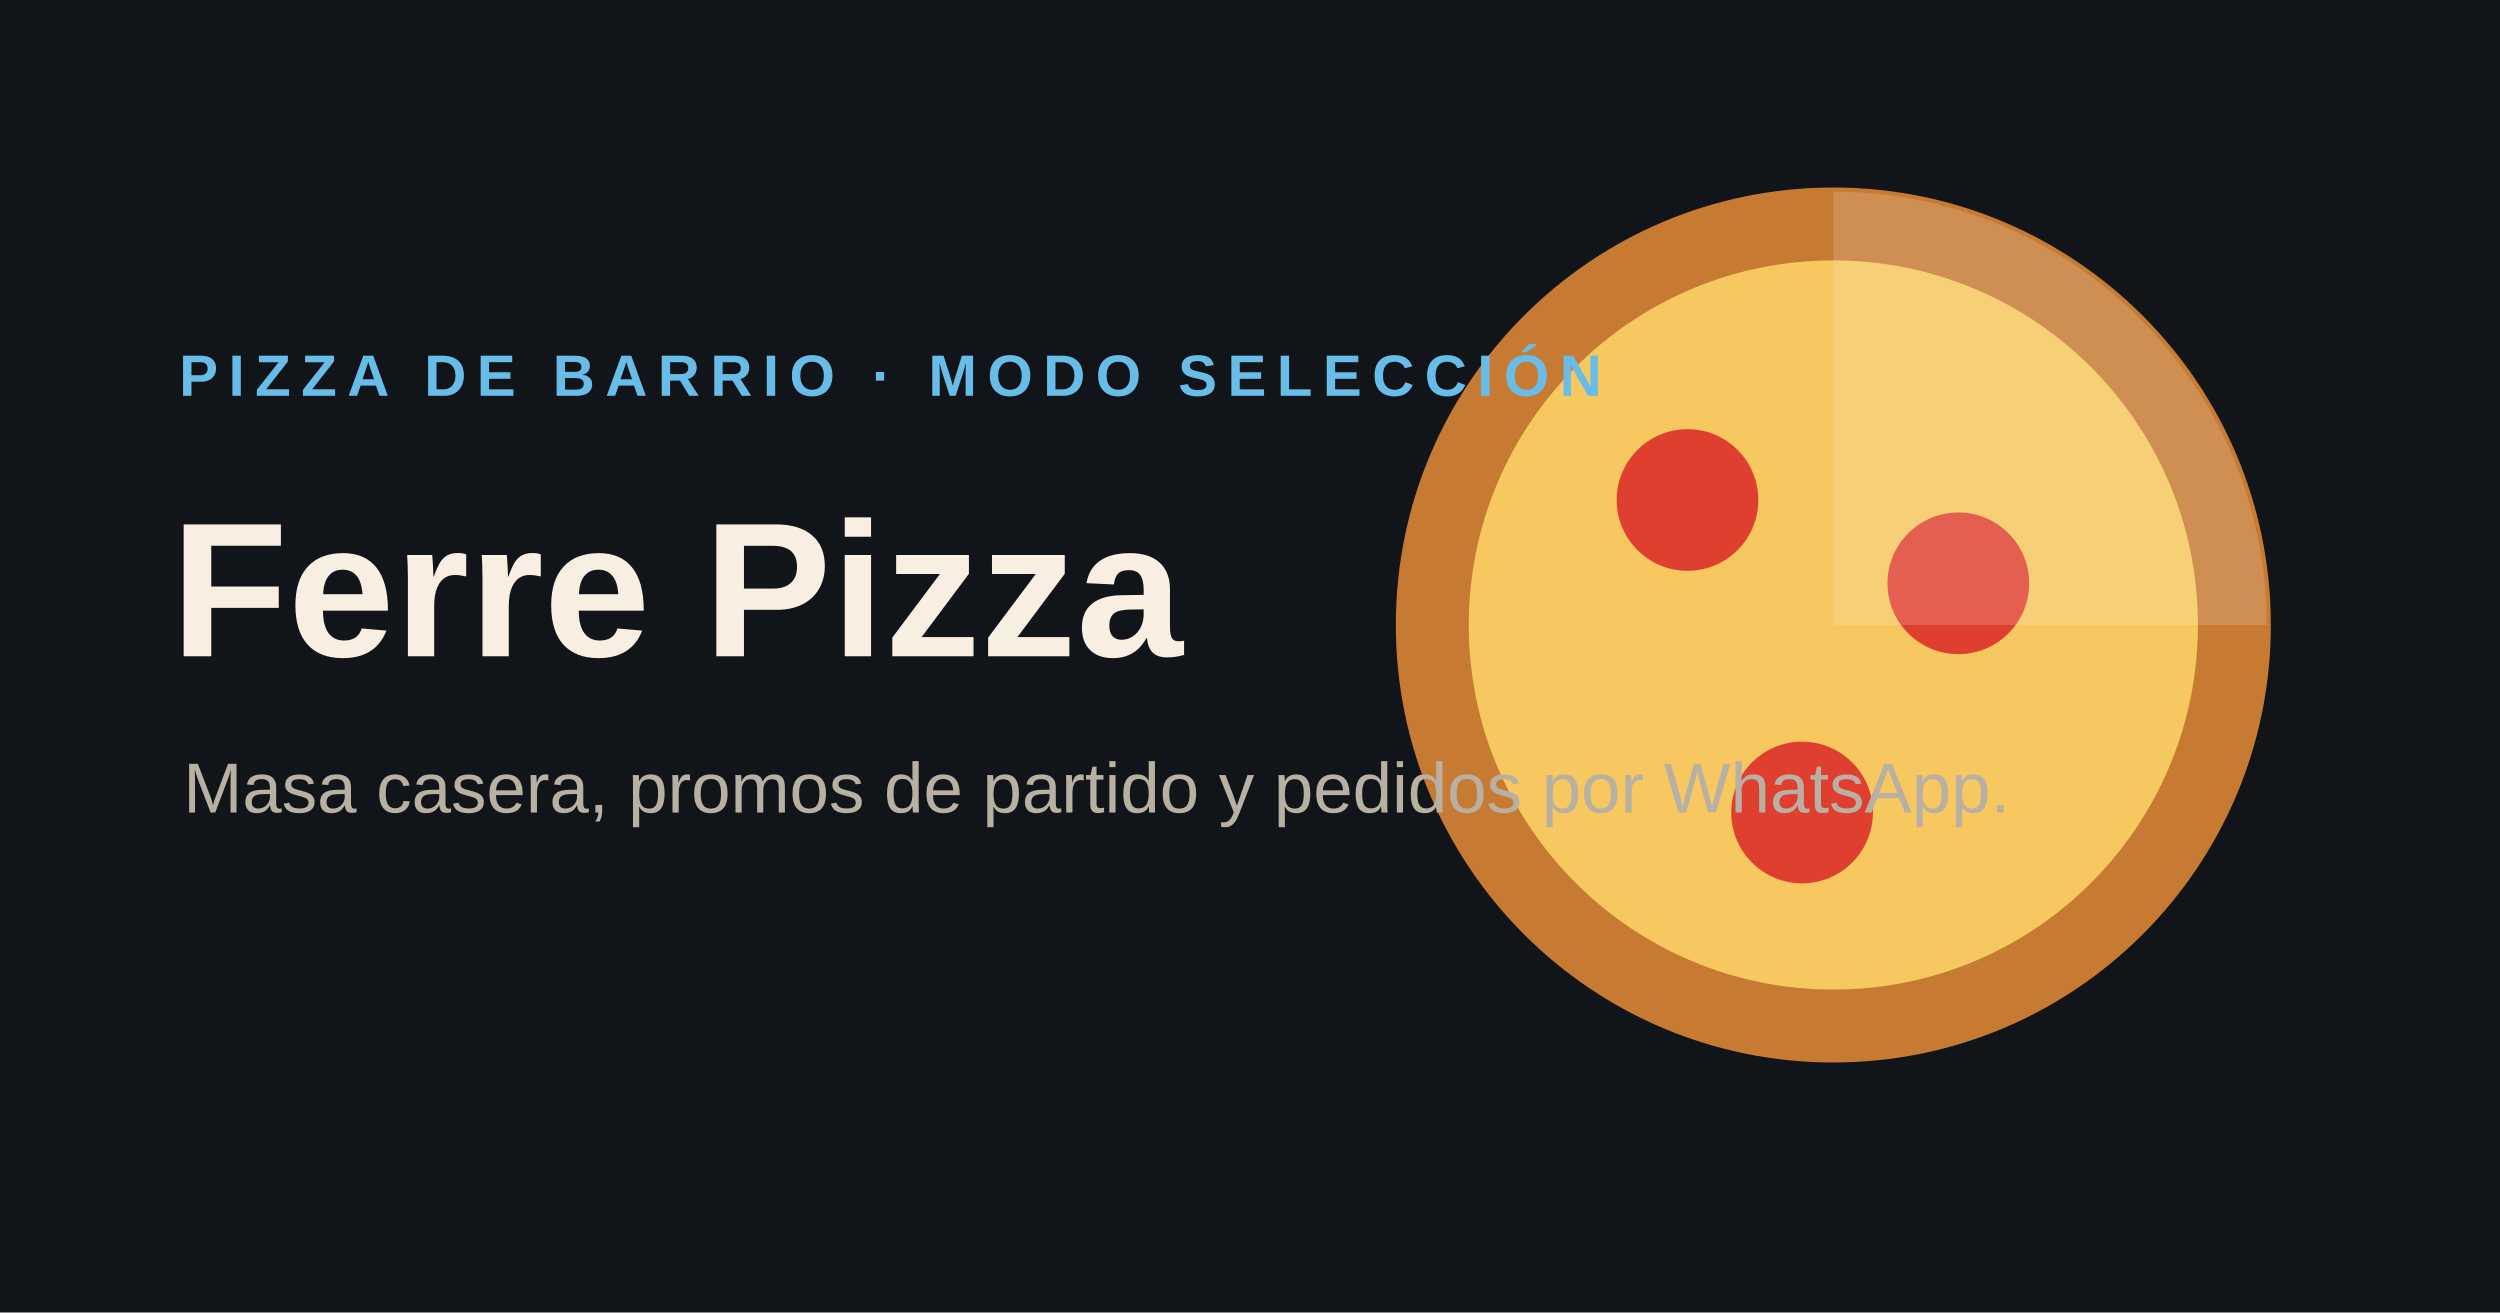
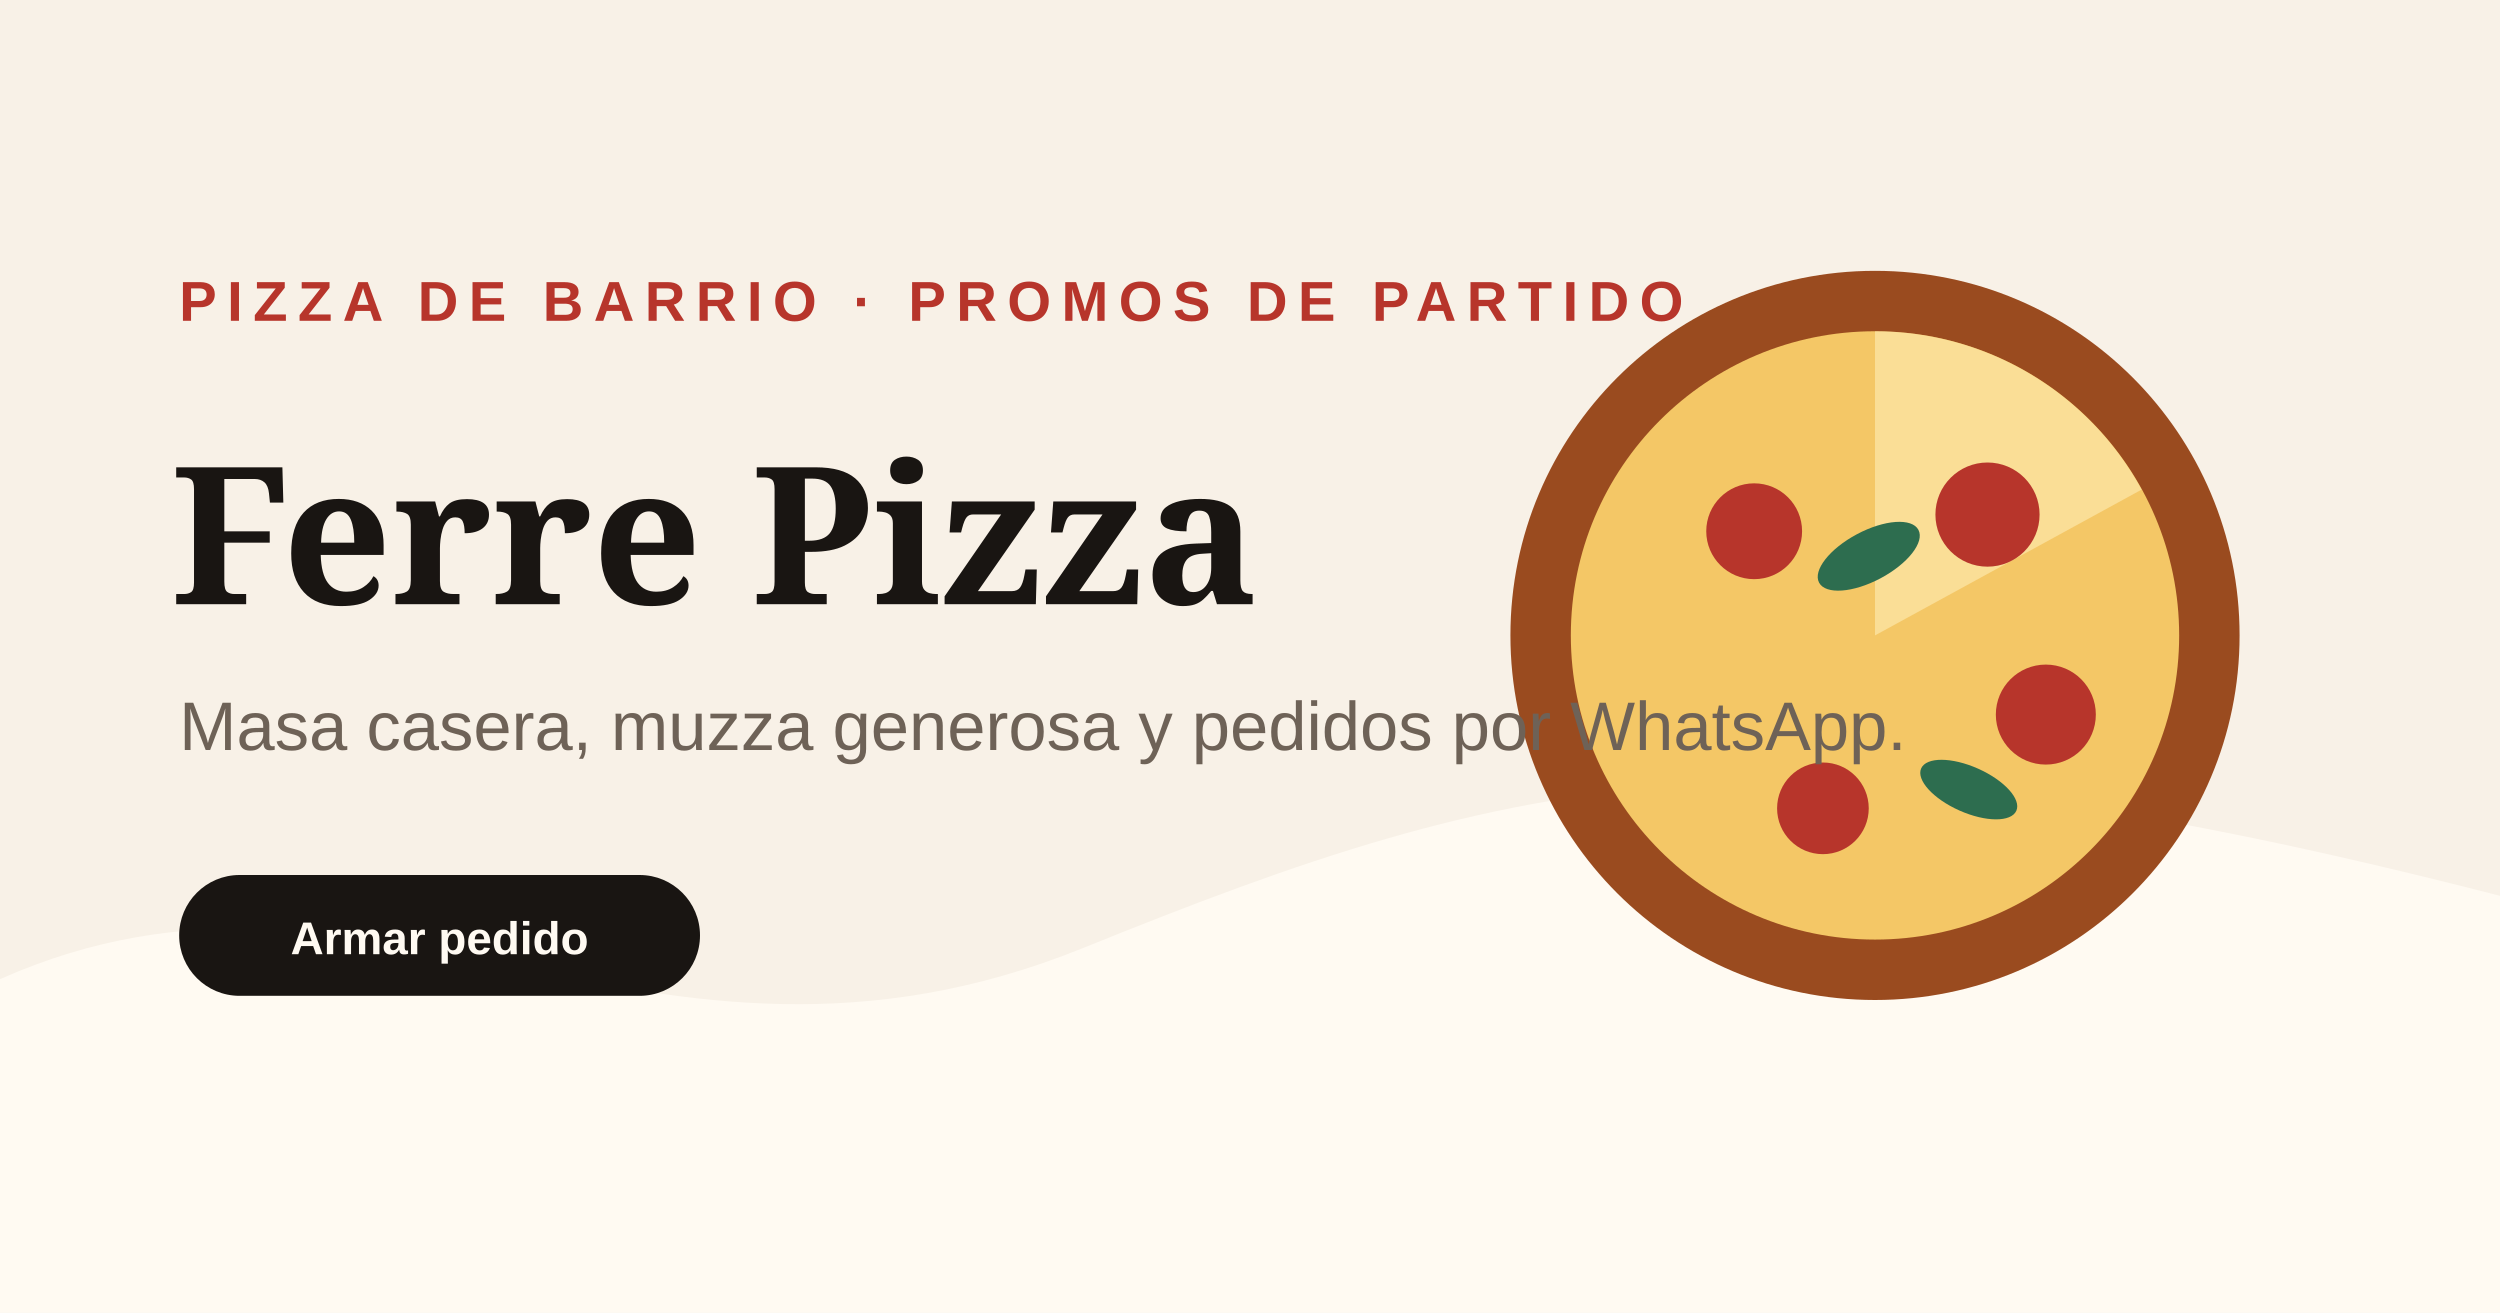
<svg xmlns="http://www.w3.org/2000/svg" width="1200" height="630" viewBox="0 0 1200 630" role="img" aria-label="Ferre Pizza">
-   <rect width="1200" height="630" fill="#111418" />
-   <circle cx="880" cy="300" r="210" fill="#c77a32" />
-   <circle cx="880" cy="300" r="175" fill="#f6c85f" />
-   <circle cx="810" cy="240" r="34" fill="#df3f2f" />
-   <circle cx="940" cy="280" r="34" fill="#df3f2f" />
-   <circle cx="865" cy="390" r="34" fill="#df3f2f" />
-   <path d="M880 300 L880 92 A208 208 0 0 1 1088 300 Z" fill="#f8efe2" opacity=".18" />
-   <text x="86" y="190" fill="#68bde8" font-family="Arial, sans-serif" font-size="28" font-weight="800" letter-spacing="5">PIZZA DE BARRIO · MODO SELECCIÓN</text>
-   <text x="82" y="315" fill="#f8efe2" font-family="Arial, sans-serif" font-size="92" font-weight="900">Ferre Pizza</text>
-   <text x="88" y="390" fill="#b9b0a4" font-family="Arial, sans-serif" font-size="34">Masa casera, promos de partido y pedidos por WhatsApp.</text>
+   <rect width="1200" height="630" fill="#f8f1e7" />
+   <path d="M0 470 C180 390 310 540 520 455 S850 340 1200 430 V630 H0Z" fill="#fffaf2" />
+   <circle cx="900" cy="305" r="175" fill="#9a4b1f" />
+   <circle cx="900" cy="305" r="146" fill="#f4c766" />
+   <path d="M900 305 L900 159 A146 146 0 0 1 1028 235Z" fill="#fff0bd" opacity=".55" />
+   <g fill="#b7352b">
+     <circle cx="842" cy="255" r="23" />
+     <circle cx="954" cy="247" r="25" />
+     <circle cx="982" cy="343" r="24" />
+     <circle cx="875" cy="388" r="22" />
+   </g>
+   <g fill="#2d6d4f">
+     <ellipse cx="897" cy="267" rx="27" ry="12" transform="rotate(-28 897 267)" />
+     <ellipse cx="945" cy="379" rx="25" ry="11" transform="rotate(24 945 379)" />
+   </g>
+   <text x="86" y="154" fill="#b7352b" font-family="Arial, sans-serif" font-size="27" font-weight="900" letter-spacing="5">PIZZA DE BARRIO · PROMOS DE PARTIDO</text>
+   <text x="82" y="290" fill="#191512" font-family="Georgia, serif" font-size="92" font-weight="900">Ferre Pizza</text>
+   <text x="86" y="360" fill="#6e6257" font-family="Arial, sans-serif" font-size="33">Masa casera, muzza generosa y pedidos por WhatsApp.</text>
+   <rect x="86" y="420" width="250" height="58" rx="29" fill="#191512" />
+   <text x="211" y="458" fill="#fffaf2" text-anchor="middle" font-family="Arial, sans-serif" font-size="22" font-weight="900">Armar pedido</text>
</svg>
